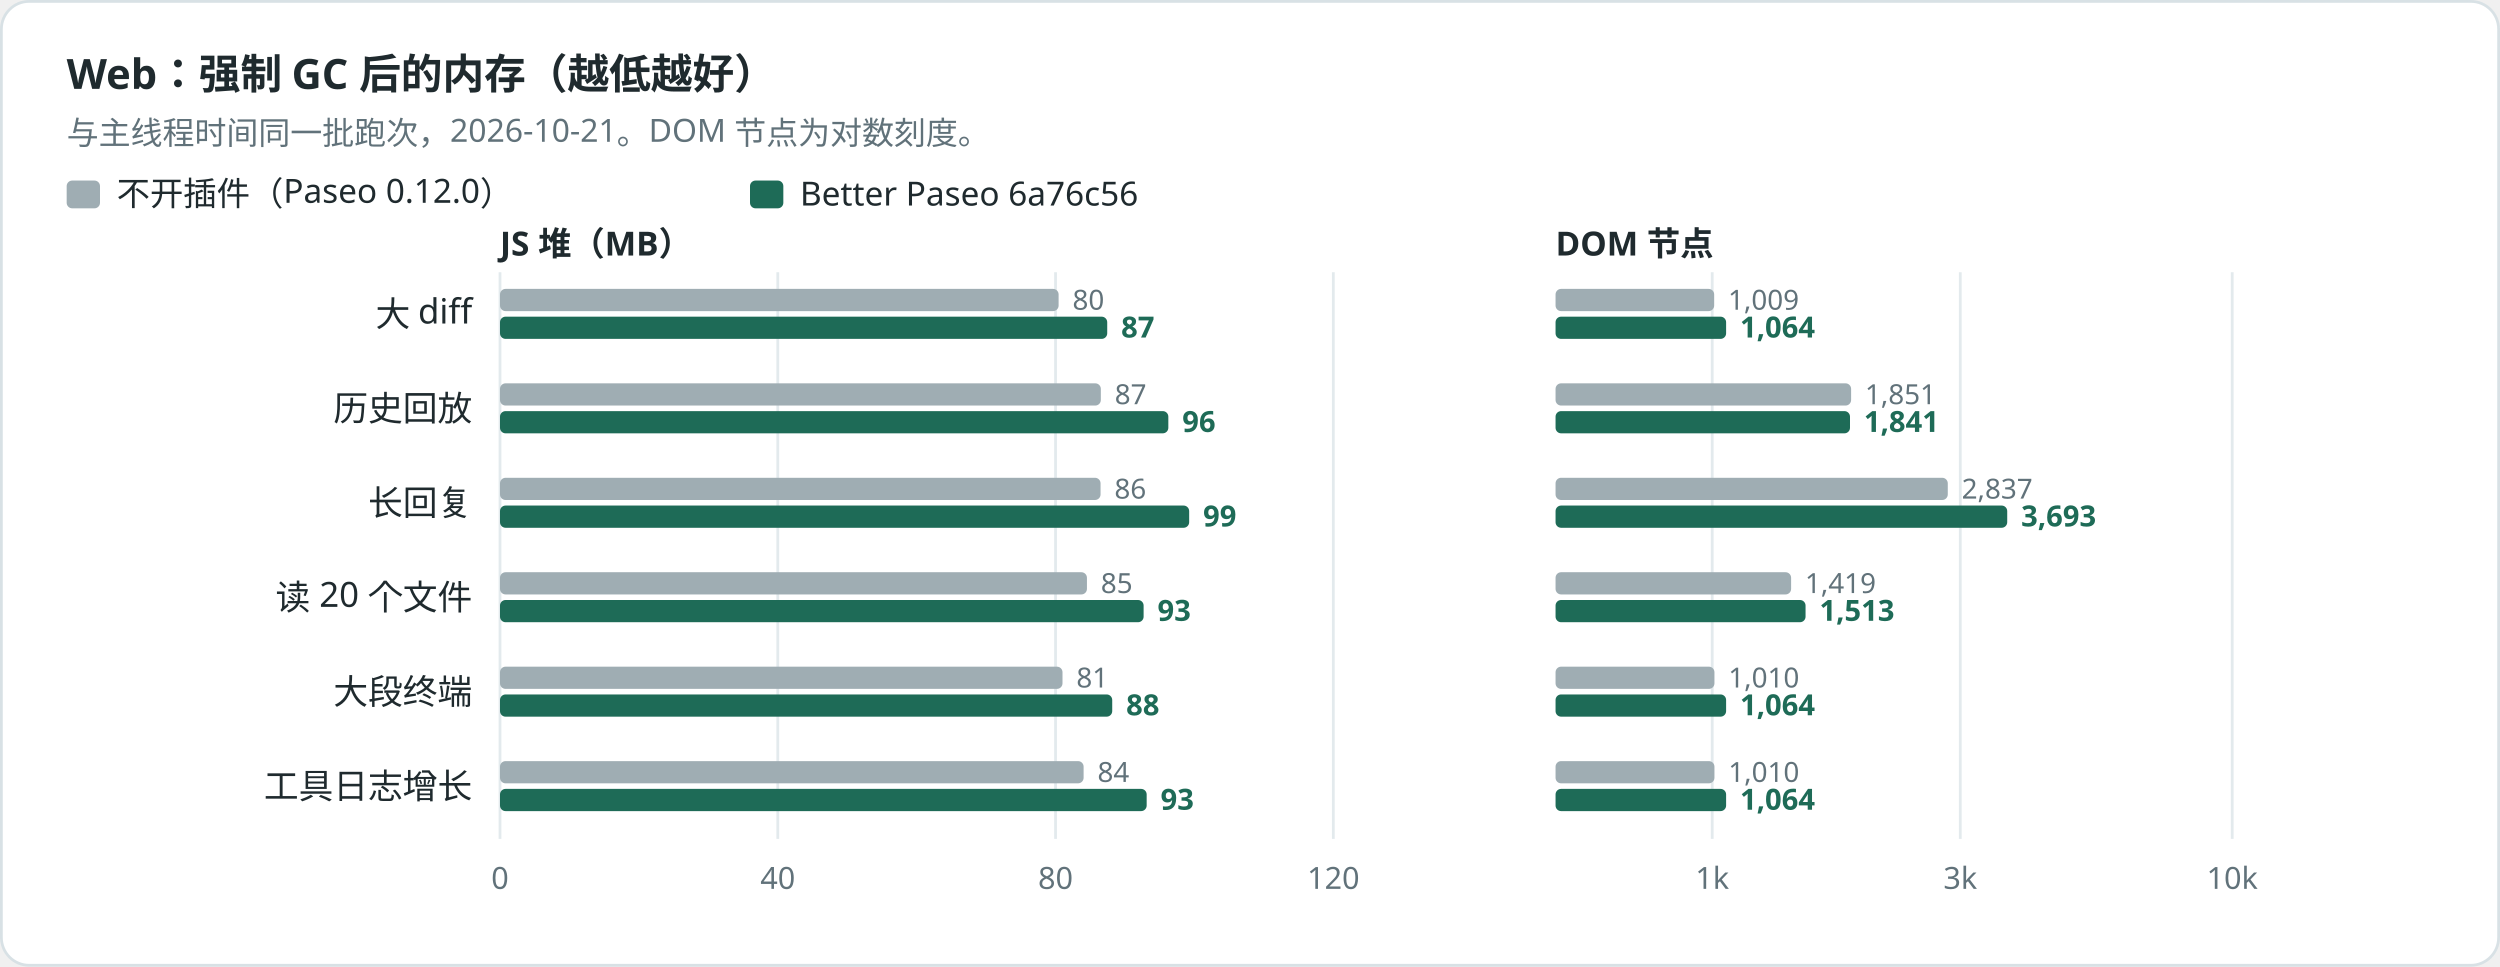
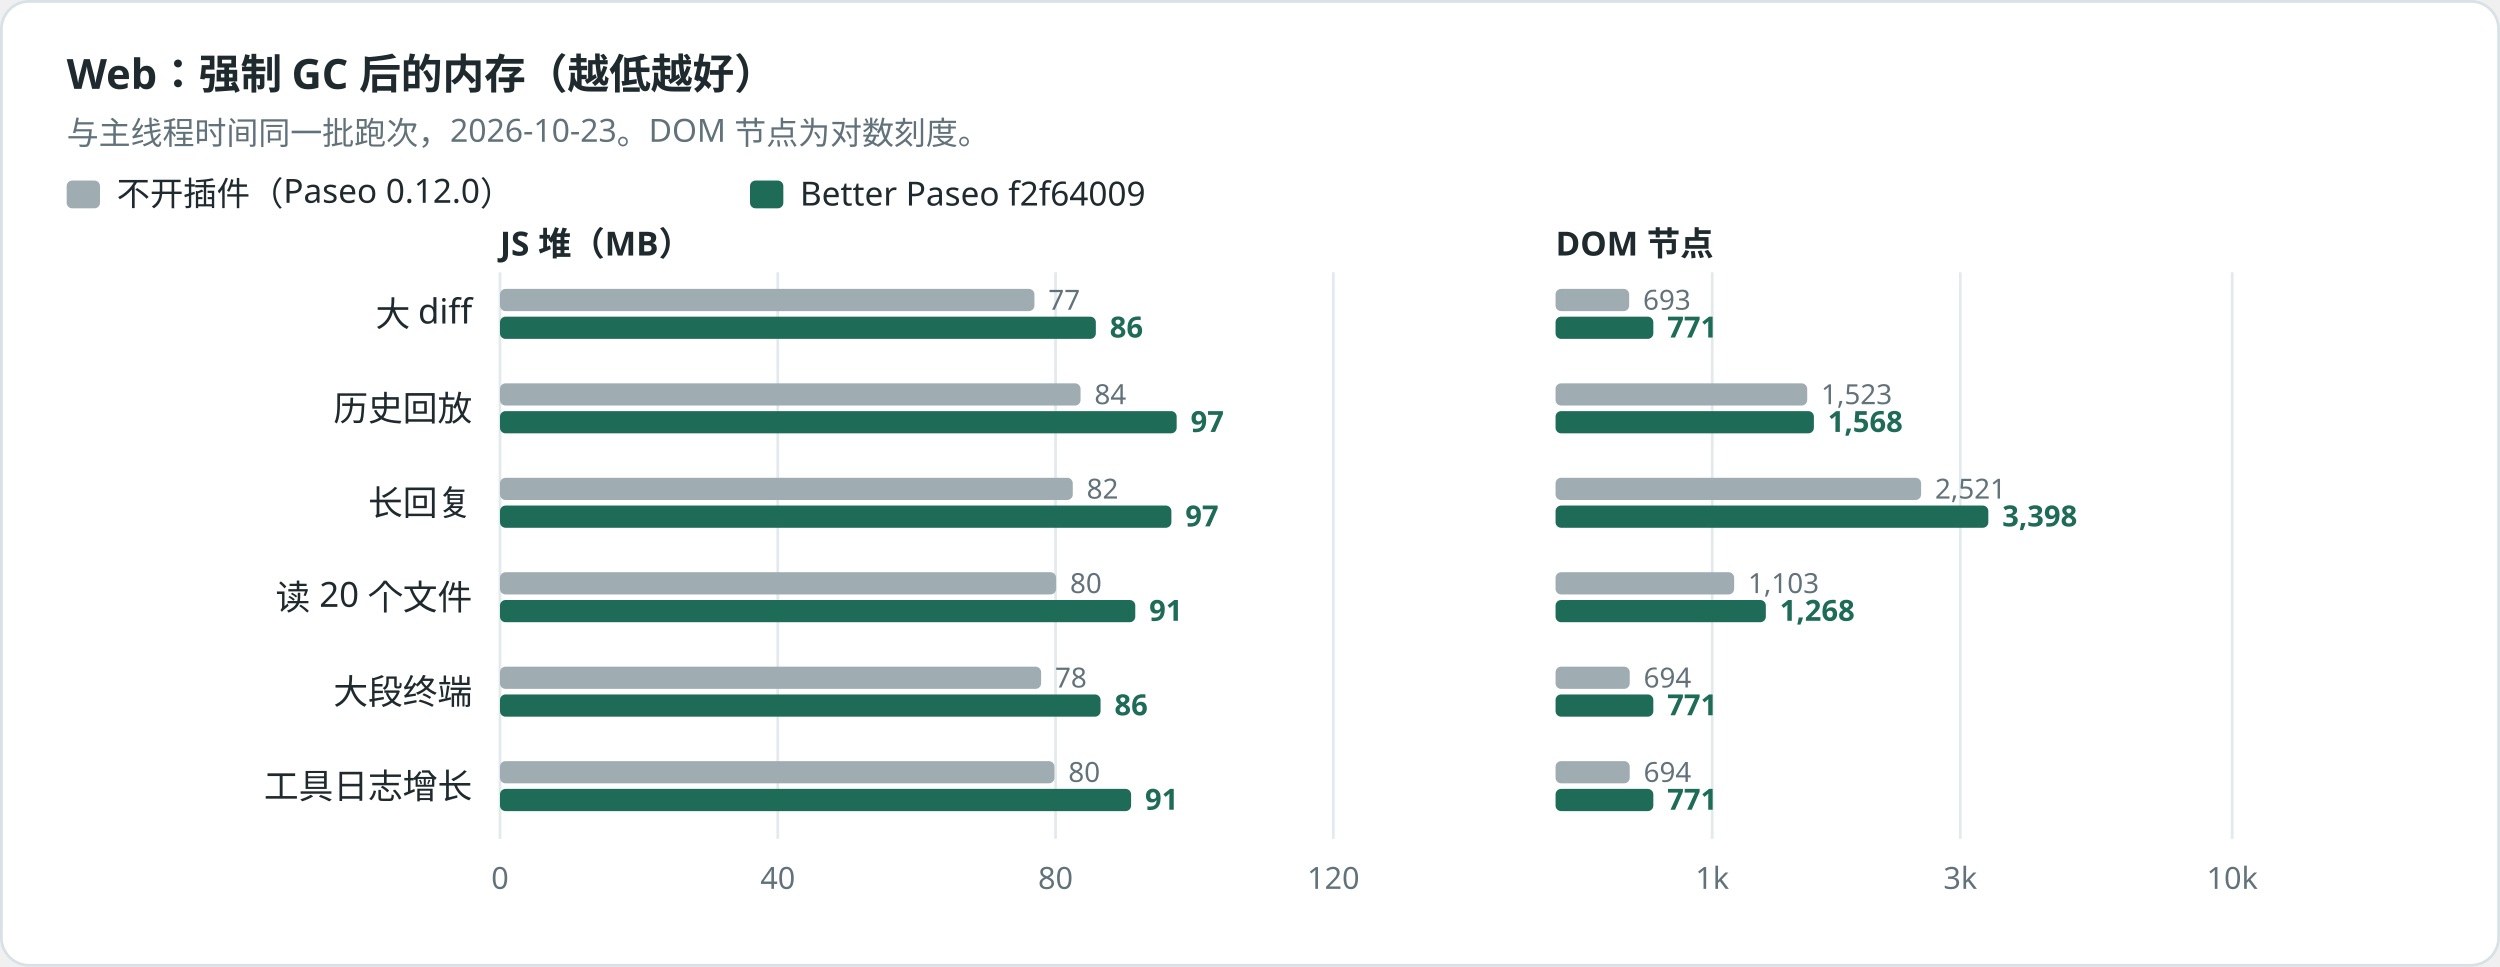
<svg xmlns="http://www.w3.org/2000/svg" viewBox="0 0 900 348" width="900" height="348" role="img">
  <rect x="0.5" y="0.5" width="899" height="347" rx="10" fill="#ffffff" stroke="#d8e1e5" />
  <text x="24.0" y="32.0" text-anchor="start" fill="#1f2a2e" font-size="15" font-weight="600" font-family="'PingFang SC', 'Hiragino Sans GB', 'Microsoft YaHei', 'Noto Sans SC', sans-serif">Web：强制 GC 后的内存（越低越好）</text>
-   <text x="24.0" y="52.0" text-anchor="start" fill="#61727a" font-size="11.5" font-weight="400" font-family="'PingFang SC', 'Hiragino Sans GB', 'Microsoft YaHei', 'Noto Sans SC', sans-serif">与主线程时间同一批跑次，2026-10-21。DOM 节点为对数刻度。</text>
+   <text x="24.0" y="52.0" text-anchor="start" fill="#61727a" font-size="11.5" font-weight="400" font-family="'PingFang SC', 'Hiragino Sans GB', 'Microsoft YaHei', 'Noto Sans SC', sans-serif">与主线程时间同一批跑次，2026-10-23。DOM 节点为对数刻度。</text>
  <rect x="24.0" y="65.0" width="12.0" height="10" rx="2" fill="#9fadb3" />
  <text x="42.0" y="74.0" text-anchor="start" fill="#1f2a2e" font-size="12" font-weight="400" font-family="'PingFang SC', 'Hiragino Sans GB', 'Microsoft YaHei', 'Noto Sans SC', sans-serif">不开插件（Paseo 0.12.0）</text>
  <rect x="270.0" y="65.0" width="12.0" height="10" rx="2" fill="#1e6b57" />
-   <text x="288.0" y="74.0" text-anchor="start" fill="#1f2a2e" font-size="12" font-weight="400" font-family="'PingFang SC', 'Hiragino Sans GB', 'Microsoft YaHei', 'Noto Sans SC', sans-serif">Better Paseo 6a76c56</text>
+   <text x="288.0" y="74.0" text-anchor="start" fill="#1f2a2e" font-size="12" font-weight="400" font-family="'PingFang SC', 'Hiragino Sans GB', 'Microsoft YaHei', 'Noto Sans SC', sans-serif">Better Paseo f2f64009</text>
  <text x="180.0" y="92.0" text-anchor="start" fill="#1f2a2e" font-size="12" font-weight="600" font-family="'PingFang SC', 'Hiragino Sans GB', 'Microsoft YaHei', 'Noto Sans SC', sans-serif">JS 堆（MB）</text>
  <line x1="180.0" y1="98" x2="180.0" y2="302" stroke="#e3eaed" stroke-width="1" />
  <text x="180.0" y="320.0" text-anchor="middle" fill="#61727a" font-size="11" font-weight="400" font-family="'PingFang SC', 'Hiragino Sans GB', 'Microsoft YaHei', 'Noto Sans SC', sans-serif">0</text>
  <line x1="280.0" y1="98" x2="280.0" y2="302" stroke="#e3eaed" stroke-width="1" />
  <text x="280.0" y="320.0" text-anchor="middle" fill="#61727a" font-size="11" font-weight="400" font-family="'PingFang SC', 'Hiragino Sans GB', 'Microsoft YaHei', 'Noto Sans SC', sans-serif">40</text>
  <line x1="380.0" y1="98" x2="380.0" y2="302" stroke="#e3eaed" stroke-width="1" />
  <text x="380.0" y="320.0" text-anchor="middle" fill="#61727a" font-size="11" font-weight="400" font-family="'PingFang SC', 'Hiragino Sans GB', 'Microsoft YaHei', 'Noto Sans SC', sans-serif">80</text>
  <line x1="480.0" y1="98" x2="480.0" y2="302" stroke="#e3eaed" stroke-width="1" />
  <text x="480.0" y="320.0" text-anchor="middle" fill="#61727a" font-size="11" font-weight="400" font-family="'PingFang SC', 'Hiragino Sans GB', 'Microsoft YaHei', 'Noto Sans SC', sans-serif">120</text>
  <text x="560.0" y="92.0" text-anchor="start" fill="#1f2a2e" font-size="12" font-weight="600" font-family="'PingFang SC', 'Hiragino Sans GB', 'Microsoft YaHei', 'Noto Sans SC', sans-serif">DOM 节点</text>
  <line x1="616.4" y1="98" x2="616.4" y2="302" stroke="#e3eaed" stroke-width="1" />
  <text x="616.4" y="320.0" text-anchor="middle" fill="#61727a" font-size="11" font-weight="400" font-family="'PingFang SC', 'Hiragino Sans GB', 'Microsoft YaHei', 'Noto Sans SC', sans-serif">1k</text>
  <line x1="705.7" y1="98" x2="705.7" y2="302" stroke="#e3eaed" stroke-width="1" />
  <text x="705.7" y="320.0" text-anchor="middle" fill="#61727a" font-size="11" font-weight="400" font-family="'PingFang SC', 'Hiragino Sans GB', 'Microsoft YaHei', 'Noto Sans SC', sans-serif">3k</text>
  <line x1="803.6" y1="98" x2="803.6" y2="302" stroke="#e3eaed" stroke-width="1" />
  <text x="803.6" y="320.0" text-anchor="middle" fill="#61727a" font-size="11" font-weight="400" font-family="'PingFang SC', 'Hiragino Sans GB', 'Microsoft YaHei', 'Noto Sans SC', sans-serif">10k</text>
  <text x="170.0" y="117.5" text-anchor="end" fill="#1f2a2e" font-size="12.5" font-weight="400" font-family="'PingFang SC', 'Hiragino Sans GB', 'Microsoft YaHei', 'Noto Sans SC', sans-serif">大 diff</text>
-   <rect x="180.0" y="104.0" width="201.1" height="8" rx="2" fill="#9fadb3" />
-   <text x="386.1" y="111.5" text-anchor="start" fill="#61727a" font-size="10" font-weight="400" font-family="'PingFang SC', 'Hiragino Sans GB', 'Microsoft YaHei', 'Noto Sans SC', sans-serif">80</text>
-   <rect x="180.0" y="114.0" width="218.6" height="8" rx="2" fill="#1e6b57" />
-   <text x="403.6" y="121.5" text-anchor="start" fill="#1e6b57" font-size="10.5" font-weight="600" font-family="'PingFang SC', 'Hiragino Sans GB', 'Microsoft YaHei', 'Noto Sans SC', sans-serif">87</text>
-   <rect x="560.0" y="104.0" width="57.1" height="8" rx="2" fill="#9fadb3" />
-   <text x="622.1" y="111.5" text-anchor="start" fill="#61727a" font-size="10" font-weight="400" font-family="'PingFang SC', 'Hiragino Sans GB', 'Microsoft YaHei', 'Noto Sans SC', sans-serif">1,009</text>
-   <rect x="560.0" y="114.0" width="61.4" height="8" rx="2" fill="#1e6b57" />
-   <text x="626.4" y="121.5" text-anchor="start" fill="#1e6b57" font-size="10.5" font-weight="600" font-family="'PingFang SC', 'Hiragino Sans GB', 'Microsoft YaHei', 'Noto Sans SC', sans-serif">1,064</text>
+   <rect x="180.0" y="104.0" width="192.4" height="8" rx="2" fill="#9fadb3" />
+   <text x="377.4" y="111.5" text-anchor="start" fill="#61727a" font-size="10" font-weight="400" font-family="'PingFang SC', 'Hiragino Sans GB', 'Microsoft YaHei', 'Noto Sans SC', sans-serif">77</text>
+   <rect x="180.0" y="114.0" width="214.5" height="8" rx="2" fill="#1e6b57" />
+   <text x="399.5" y="121.5" text-anchor="start" fill="#1e6b57" font-size="10.5" font-weight="600" font-family="'PingFang SC', 'Hiragino Sans GB', 'Microsoft YaHei', 'Noto Sans SC', sans-serif">86</text>
+   <rect x="560.0" y="104.0" width="26.5" height="8" rx="2" fill="#9fadb3" />
+   <text x="591.5" y="111.5" text-anchor="start" fill="#61727a" font-size="10" font-weight="400" font-family="'PingFang SC', 'Hiragino Sans GB', 'Microsoft YaHei', 'Noto Sans SC', sans-serif">693</text>
+   <rect x="560.0" y="114.0" width="35.2" height="8" rx="2" fill="#1e6b57" />
+   <text x="600.2" y="121.5" text-anchor="start" fill="#1e6b57" font-size="10.5" font-weight="600" font-family="'PingFang SC', 'Hiragino Sans GB', 'Microsoft YaHei', 'Noto Sans SC', sans-serif">771</text>
  <text x="170.0" y="151.5" text-anchor="end" fill="#1f2a2e" font-size="12.5" font-weight="400" font-family="'PingFang SC', 'Hiragino Sans GB', 'Microsoft YaHei', 'Noto Sans SC', sans-serif">历史回放</text>
-   <rect x="180.0" y="138.0" width="216.3" height="8" rx="2" fill="#9fadb3" />
-   <text x="401.3" y="145.5" text-anchor="start" fill="#61727a" font-size="10" font-weight="400" font-family="'PingFang SC', 'Hiragino Sans GB', 'Microsoft YaHei', 'Noto Sans SC', sans-serif">87</text>
-   <rect x="180.0" y="148.0" width="240.6" height="8" rx="2" fill="#1e6b57" />
-   <text x="425.6" y="155.5" text-anchor="start" fill="#1e6b57" font-size="10.5" font-weight="600" font-family="'PingFang SC', 'Hiragino Sans GB', 'Microsoft YaHei', 'Noto Sans SC', sans-serif">96</text>
-   <rect x="560.0" y="138.0" width="106.4" height="8" rx="2" fill="#9fadb3" />
-   <text x="671.4" y="145.5" text-anchor="start" fill="#61727a" font-size="10" font-weight="400" font-family="'PingFang SC', 'Hiragino Sans GB', 'Microsoft YaHei', 'Noto Sans SC', sans-serif">1,851</text>
-   <rect x="560.0" y="148.0" width="106.0" height="8" rx="2" fill="#1e6b57" />
-   <text x="671.0" y="155.5" text-anchor="start" fill="#1e6b57" font-size="10.5" font-weight="600" font-family="'PingFang SC', 'Hiragino Sans GB', 'Microsoft YaHei', 'Noto Sans SC', sans-serif">1,841</text>
+   <rect x="180.0" y="138.0" width="209.0" height="8" rx="2" fill="#9fadb3" />
+   <text x="394.0" y="145.5" text-anchor="start" fill="#61727a" font-size="10" font-weight="400" font-family="'PingFang SC', 'Hiragino Sans GB', 'Microsoft YaHei', 'Noto Sans SC', sans-serif">84</text>
+   <rect x="180.0" y="148.0" width="243.6" height="8" rx="2" fill="#1e6b57" />
+   <text x="428.6" y="155.5" text-anchor="start" fill="#1e6b57" font-size="10.5" font-weight="600" font-family="'PingFang SC', 'Hiragino Sans GB', 'Microsoft YaHei', 'Noto Sans SC', sans-serif">97</text>
+   <rect x="560.0" y="138.0" width="90.6" height="8" rx="2" fill="#9fadb3" />
+   <text x="655.6" y="145.5" text-anchor="start" fill="#61727a" font-size="10" font-weight="400" font-family="'PingFang SC', 'Hiragino Sans GB', 'Microsoft YaHei', 'Noto Sans SC', sans-serif">1,523</text>
+   <rect x="560.0" y="148.0" width="93.0" height="8" rx="2" fill="#1e6b57" />
+   <text x="658.0" y="155.5" text-anchor="start" fill="#1e6b57" font-size="10.5" font-weight="600" font-family="'PingFang SC', 'Hiragino Sans GB', 'Microsoft YaHei', 'Noto Sans SC', sans-serif">1,568</text>
  <text x="170.0" y="185.5" text-anchor="end" fill="#1f2a2e" font-size="12.5" font-weight="400" font-family="'PingFang SC', 'Hiragino Sans GB', 'Microsoft YaHei', 'Noto Sans SC', sans-serif">长回复</text>
-   <rect x="180.0" y="172.0" width="216.2" height="8" rx="2" fill="#9fadb3" />
-   <text x="401.2" y="179.5" text-anchor="start" fill="#61727a" font-size="10" font-weight="400" font-family="'PingFang SC', 'Hiragino Sans GB', 'Microsoft YaHei', 'Noto Sans SC', sans-serif">86</text>
-   <rect x="180.0" y="182.0" width="248.1" height="8" rx="2" fill="#1e6b57" />
-   <text x="433.1" y="189.5" text-anchor="start" fill="#1e6b57" font-size="10.5" font-weight="600" font-family="'PingFang SC', 'Hiragino Sans GB', 'Microsoft YaHei', 'Noto Sans SC', sans-serif">99</text>
-   <rect x="560.0" y="172.0" width="141.2" height="8" rx="2" fill="#9fadb3" />
-   <text x="706.2" y="179.5" text-anchor="start" fill="#61727a" font-size="10" font-weight="400" font-family="'PingFang SC', 'Hiragino Sans GB', 'Microsoft YaHei', 'Noto Sans SC', sans-serif">2,837</text>
-   <rect x="560.0" y="182.0" width="162.6" height="8" rx="2" fill="#1e6b57" />
-   <text x="727.6" y="189.5" text-anchor="start" fill="#1e6b57" font-size="10.5" font-weight="600" font-family="'PingFang SC', 'Hiragino Sans GB', 'Microsoft YaHei', 'Noto Sans SC', sans-serif">3,693</text>
+   <rect x="180.0" y="172.0" width="206.2" height="8" rx="2" fill="#9fadb3" />
+   <text x="391.2" y="179.5" text-anchor="start" fill="#61727a" font-size="10" font-weight="400" font-family="'PingFang SC', 'Hiragino Sans GB', 'Microsoft YaHei', 'Noto Sans SC', sans-serif">82</text>
+   <rect x="180.0" y="182.0" width="241.7" height="8" rx="2" fill="#1e6b57" />
+   <text x="426.7" y="189.5" text-anchor="start" fill="#1e6b57" font-size="10.5" font-weight="600" font-family="'PingFang SC', 'Hiragino Sans GB', 'Microsoft YaHei', 'Noto Sans SC', sans-serif">97</text>
+   <rect x="560.0" y="172.0" width="131.6" height="8" rx="2" fill="#9fadb3" />
+   <text x="696.6" y="179.5" text-anchor="start" fill="#61727a" font-size="10" font-weight="400" font-family="'PingFang SC', 'Hiragino Sans GB', 'Microsoft YaHei', 'Noto Sans SC', sans-serif">2,521</text>
+   <rect x="560.0" y="182.0" width="155.8" height="8" rx="2" fill="#1e6b57" />
+   <text x="720.8" y="189.5" text-anchor="start" fill="#1e6b57" font-size="10.5" font-weight="600" font-family="'PingFang SC', 'Hiragino Sans GB', 'Microsoft YaHei', 'Noto Sans SC', sans-serif">3,398</text>
  <text x="170.0" y="219.5" text-anchor="end" fill="#1f2a2e" font-size="12.5" font-weight="400" font-family="'PingFang SC', 'Hiragino Sans GB', 'Microsoft YaHei', 'Noto Sans SC', sans-serif">读 20 个文件</text>
-   <rect x="180.0" y="206.0" width="211.3" height="8" rx="2" fill="#9fadb3" />
-   <text x="396.3" y="213.5" text-anchor="start" fill="#61727a" font-size="10" font-weight="400" font-family="'PingFang SC', 'Hiragino Sans GB', 'Microsoft YaHei', 'Noto Sans SC', sans-serif">85</text>
-   <rect x="180.0" y="216.0" width="231.7" height="8" rx="2" fill="#1e6b57" />
-   <text x="416.7" y="223.5" text-anchor="start" fill="#1e6b57" font-size="10.5" font-weight="600" font-family="'PingFang SC', 'Hiragino Sans GB', 'Microsoft YaHei', 'Noto Sans SC', sans-serif">93</text>
-   <rect x="560.0" y="206.0" width="84.8" height="8" rx="2" fill="#9fadb3" />
-   <text x="649.8" y="213.5" text-anchor="start" fill="#61727a" font-size="10" font-weight="400" font-family="'PingFang SC', 'Hiragino Sans GB', 'Microsoft YaHei', 'Noto Sans SC', sans-serif">1,419</text>
-   <rect x="560.0" y="216.0" width="90.0" height="8" rx="2" fill="#1e6b57" />
-   <text x="655.0" y="223.5" text-anchor="start" fill="#1e6b57" font-size="10.5" font-weight="600" font-family="'PingFang SC', 'Hiragino Sans GB', 'Microsoft YaHei', 'Noto Sans SC', sans-serif">1,513</text>
+   <rect x="180.0" y="206.0" width="200.2" height="8" rx="2" fill="#9fadb3" />
+   <text x="385.2" y="213.5" text-anchor="start" fill="#61727a" font-size="10" font-weight="400" font-family="'PingFang SC', 'Hiragino Sans GB', 'Microsoft YaHei', 'Noto Sans SC', sans-serif">80</text>
+   <rect x="180.0" y="216.0" width="228.7" height="8" rx="2" fill="#1e6b57" />
+   <text x="413.7" y="223.5" text-anchor="start" fill="#1e6b57" font-size="10.5" font-weight="600" font-family="'PingFang SC', 'Hiragino Sans GB', 'Microsoft YaHei', 'Noto Sans SC', sans-serif">91</text>
+   <rect x="560.0" y="206.0" width="64.3" height="8" rx="2" fill="#9fadb3" />
+   <text x="629.3" y="213.5" text-anchor="start" fill="#61727a" font-size="10" font-weight="400" font-family="'PingFang SC', 'Hiragino Sans GB', 'Microsoft YaHei', 'Noto Sans SC', sans-serif">1,103</text>
+   <rect x="560.0" y="216.0" width="75.7" height="8" rx="2" fill="#1e6b57" />
+   <text x="640.7" y="223.5" text-anchor="start" fill="#1e6b57" font-size="10.5" font-weight="600" font-family="'PingFang SC', 'Hiragino Sans GB', 'Microsoft YaHei', 'Noto Sans SC', sans-serif">1,268</text>
  <text x="170.0" y="253.5" text-anchor="end" fill="#1f2a2e" font-size="12.5" font-weight="400" font-family="'PingFang SC', 'Hiragino Sans GB', 'Microsoft YaHei', 'Noto Sans SC', sans-serif">大段终端</text>
-   <rect x="180.0" y="240.0" width="202.5" height="8" rx="2" fill="#9fadb3" />
-   <text x="387.5" y="247.5" text-anchor="start" fill="#61727a" font-size="10" font-weight="400" font-family="'PingFang SC', 'Hiragino Sans GB', 'Microsoft YaHei', 'Noto Sans SC', sans-serif">81</text>
-   <rect x="180.0" y="250.0" width="220.4" height="8" rx="2" fill="#1e6b57" />
-   <text x="405.4" y="257.5" text-anchor="start" fill="#1e6b57" font-size="10.5" font-weight="600" font-family="'PingFang SC', 'Hiragino Sans GB', 'Microsoft YaHei', 'Noto Sans SC', sans-serif">88</text>
-   <rect x="560.0" y="240.0" width="57.2" height="8" rx="2" fill="#9fadb3" />
-   <text x="622.2" y="247.5" text-anchor="start" fill="#61727a" font-size="10" font-weight="400" font-family="'PingFang SC', 'Hiragino Sans GB', 'Microsoft YaHei', 'Noto Sans SC', sans-serif">1,010</text>
-   <rect x="560.0" y="250.0" width="61.4" height="8" rx="2" fill="#1e6b57" />
-   <text x="626.4" y="257.5" text-anchor="start" fill="#1e6b57" font-size="10.5" font-weight="600" font-family="'PingFang SC', 'Hiragino Sans GB', 'Microsoft YaHei', 'Noto Sans SC', sans-serif">1,064</text>
+   <rect x="180.0" y="240.0" width="194.8" height="8" rx="2" fill="#9fadb3" />
+   <text x="379.8" y="247.5" text-anchor="start" fill="#61727a" font-size="10" font-weight="400" font-family="'PingFang SC', 'Hiragino Sans GB', 'Microsoft YaHei', 'Noto Sans SC', sans-serif">78</text>
+   <rect x="180.0" y="250.0" width="216.2" height="8" rx="2" fill="#1e6b57" />
+   <text x="401.2" y="257.5" text-anchor="start" fill="#1e6b57" font-size="10.5" font-weight="600" font-family="'PingFang SC', 'Hiragino Sans GB', 'Microsoft YaHei', 'Noto Sans SC', sans-serif">86</text>
+   <rect x="560.0" y="240.0" width="26.7" height="8" rx="2" fill="#9fadb3" />
+   <text x="591.7" y="247.5" text-anchor="start" fill="#61727a" font-size="10" font-weight="400" font-family="'PingFang SC', 'Hiragino Sans GB', 'Microsoft YaHei', 'Noto Sans SC', sans-serif">694</text>
+   <rect x="560.0" y="250.0" width="35.2" height="8" rx="2" fill="#1e6b57" />
+   <text x="600.2" y="257.5" text-anchor="start" fill="#1e6b57" font-size="10.5" font-weight="600" font-family="'PingFang SC', 'Hiragino Sans GB', 'Microsoft YaHei', 'Noto Sans SC', sans-serif">771</text>
  <text x="170.0" y="287.5" text-anchor="end" fill="#1f2a2e" font-size="12.5" font-weight="400" font-family="'PingFang SC', 'Hiragino Sans GB', 'Microsoft YaHei', 'Noto Sans SC', sans-serif">工具日志增长</text>
-   <rect x="180.0" y="274.0" width="210.1" height="8" rx="2" fill="#9fadb3" />
-   <text x="395.1" y="281.5" text-anchor="start" fill="#61727a" font-size="10" font-weight="400" font-family="'PingFang SC', 'Hiragino Sans GB', 'Microsoft YaHei', 'Noto Sans SC', sans-serif">84</text>
-   <rect x="180.0" y="284.0" width="232.8" height="8" rx="2" fill="#1e6b57" />
-   <text x="417.8" y="291.5" text-anchor="start" fill="#1e6b57" font-size="10.5" font-weight="600" font-family="'PingFang SC', 'Hiragino Sans GB', 'Microsoft YaHei', 'Noto Sans SC', sans-serif">93</text>
-   <rect x="560.0" y="274.0" width="57.2" height="8" rx="2" fill="#9fadb3" />
-   <text x="622.2" y="281.5" text-anchor="start" fill="#61727a" font-size="10" font-weight="400" font-family="'PingFang SC', 'Hiragino Sans GB', 'Microsoft YaHei', 'Noto Sans SC', sans-serif">1,010</text>
-   <rect x="560.0" y="284.0" width="61.4" height="8" rx="2" fill="#1e6b57" />
-   <text x="626.4" y="291.5" text-anchor="start" fill="#1e6b57" font-size="10.5" font-weight="600" font-family="'PingFang SC', 'Hiragino Sans GB', 'Microsoft YaHei', 'Noto Sans SC', sans-serif">1,064</text>
+   <rect x="180.0" y="274.0" width="199.6" height="8" rx="2" fill="#9fadb3" />
+   <text x="384.6" y="281.5" text-anchor="start" fill="#61727a" font-size="10" font-weight="400" font-family="'PingFang SC', 'Hiragino Sans GB', 'Microsoft YaHei', 'Noto Sans SC', sans-serif">80</text>
+   <rect x="180.0" y="284.0" width="227.2" height="8" rx="2" fill="#1e6b57" />
+   <text x="412.2" y="291.5" text-anchor="start" fill="#1e6b57" font-size="10.5" font-weight="600" font-family="'PingFang SC', 'Hiragino Sans GB', 'Microsoft YaHei', 'Noto Sans SC', sans-serif">91</text>
+   <rect x="560.0" y="274.0" width="26.7" height="8" rx="2" fill="#9fadb3" />
+   <text x="591.7" y="281.5" text-anchor="start" fill="#61727a" font-size="10" font-weight="400" font-family="'PingFang SC', 'Hiragino Sans GB', 'Microsoft YaHei', 'Noto Sans SC', sans-serif">694</text>
+   <rect x="560.0" y="284.0" width="35.2" height="8" rx="2" fill="#1e6b57" />
+   <text x="600.2" y="291.5" text-anchor="start" fill="#1e6b57" font-size="10.5" font-weight="600" font-family="'PingFang SC', 'Hiragino Sans GB', 'Microsoft YaHei', 'Noto Sans SC', sans-serif">771</text>
</svg>
